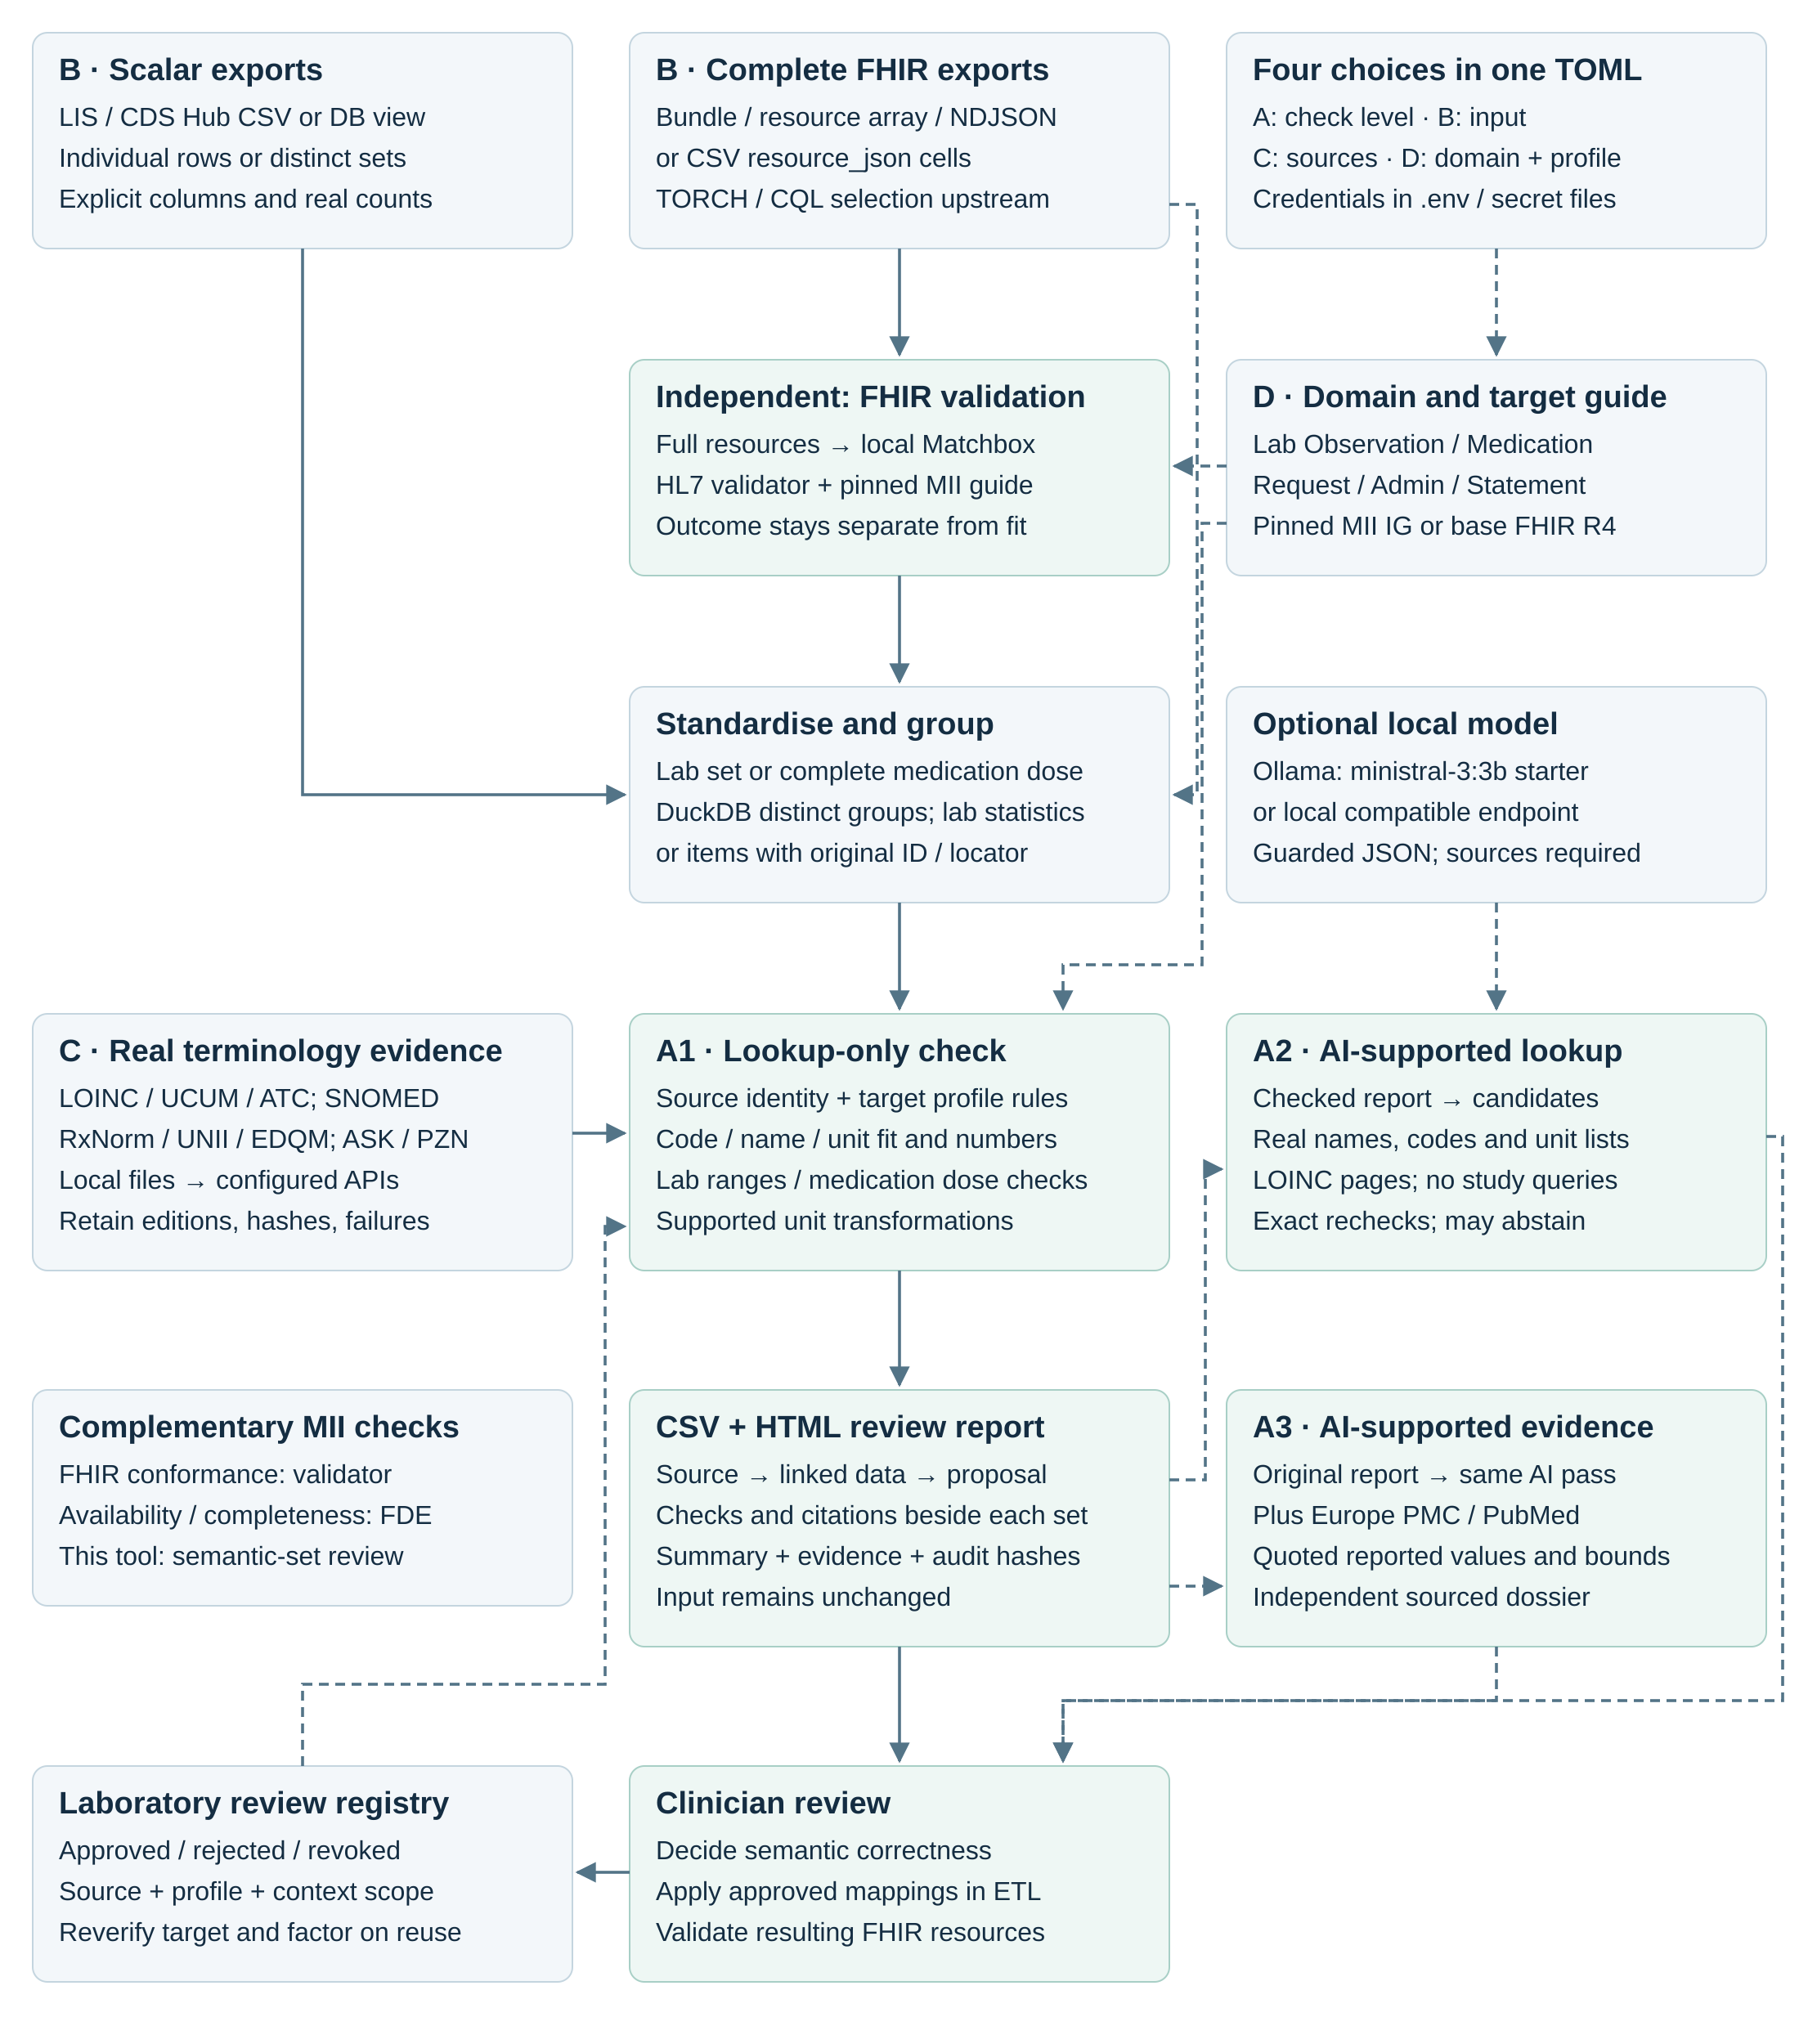
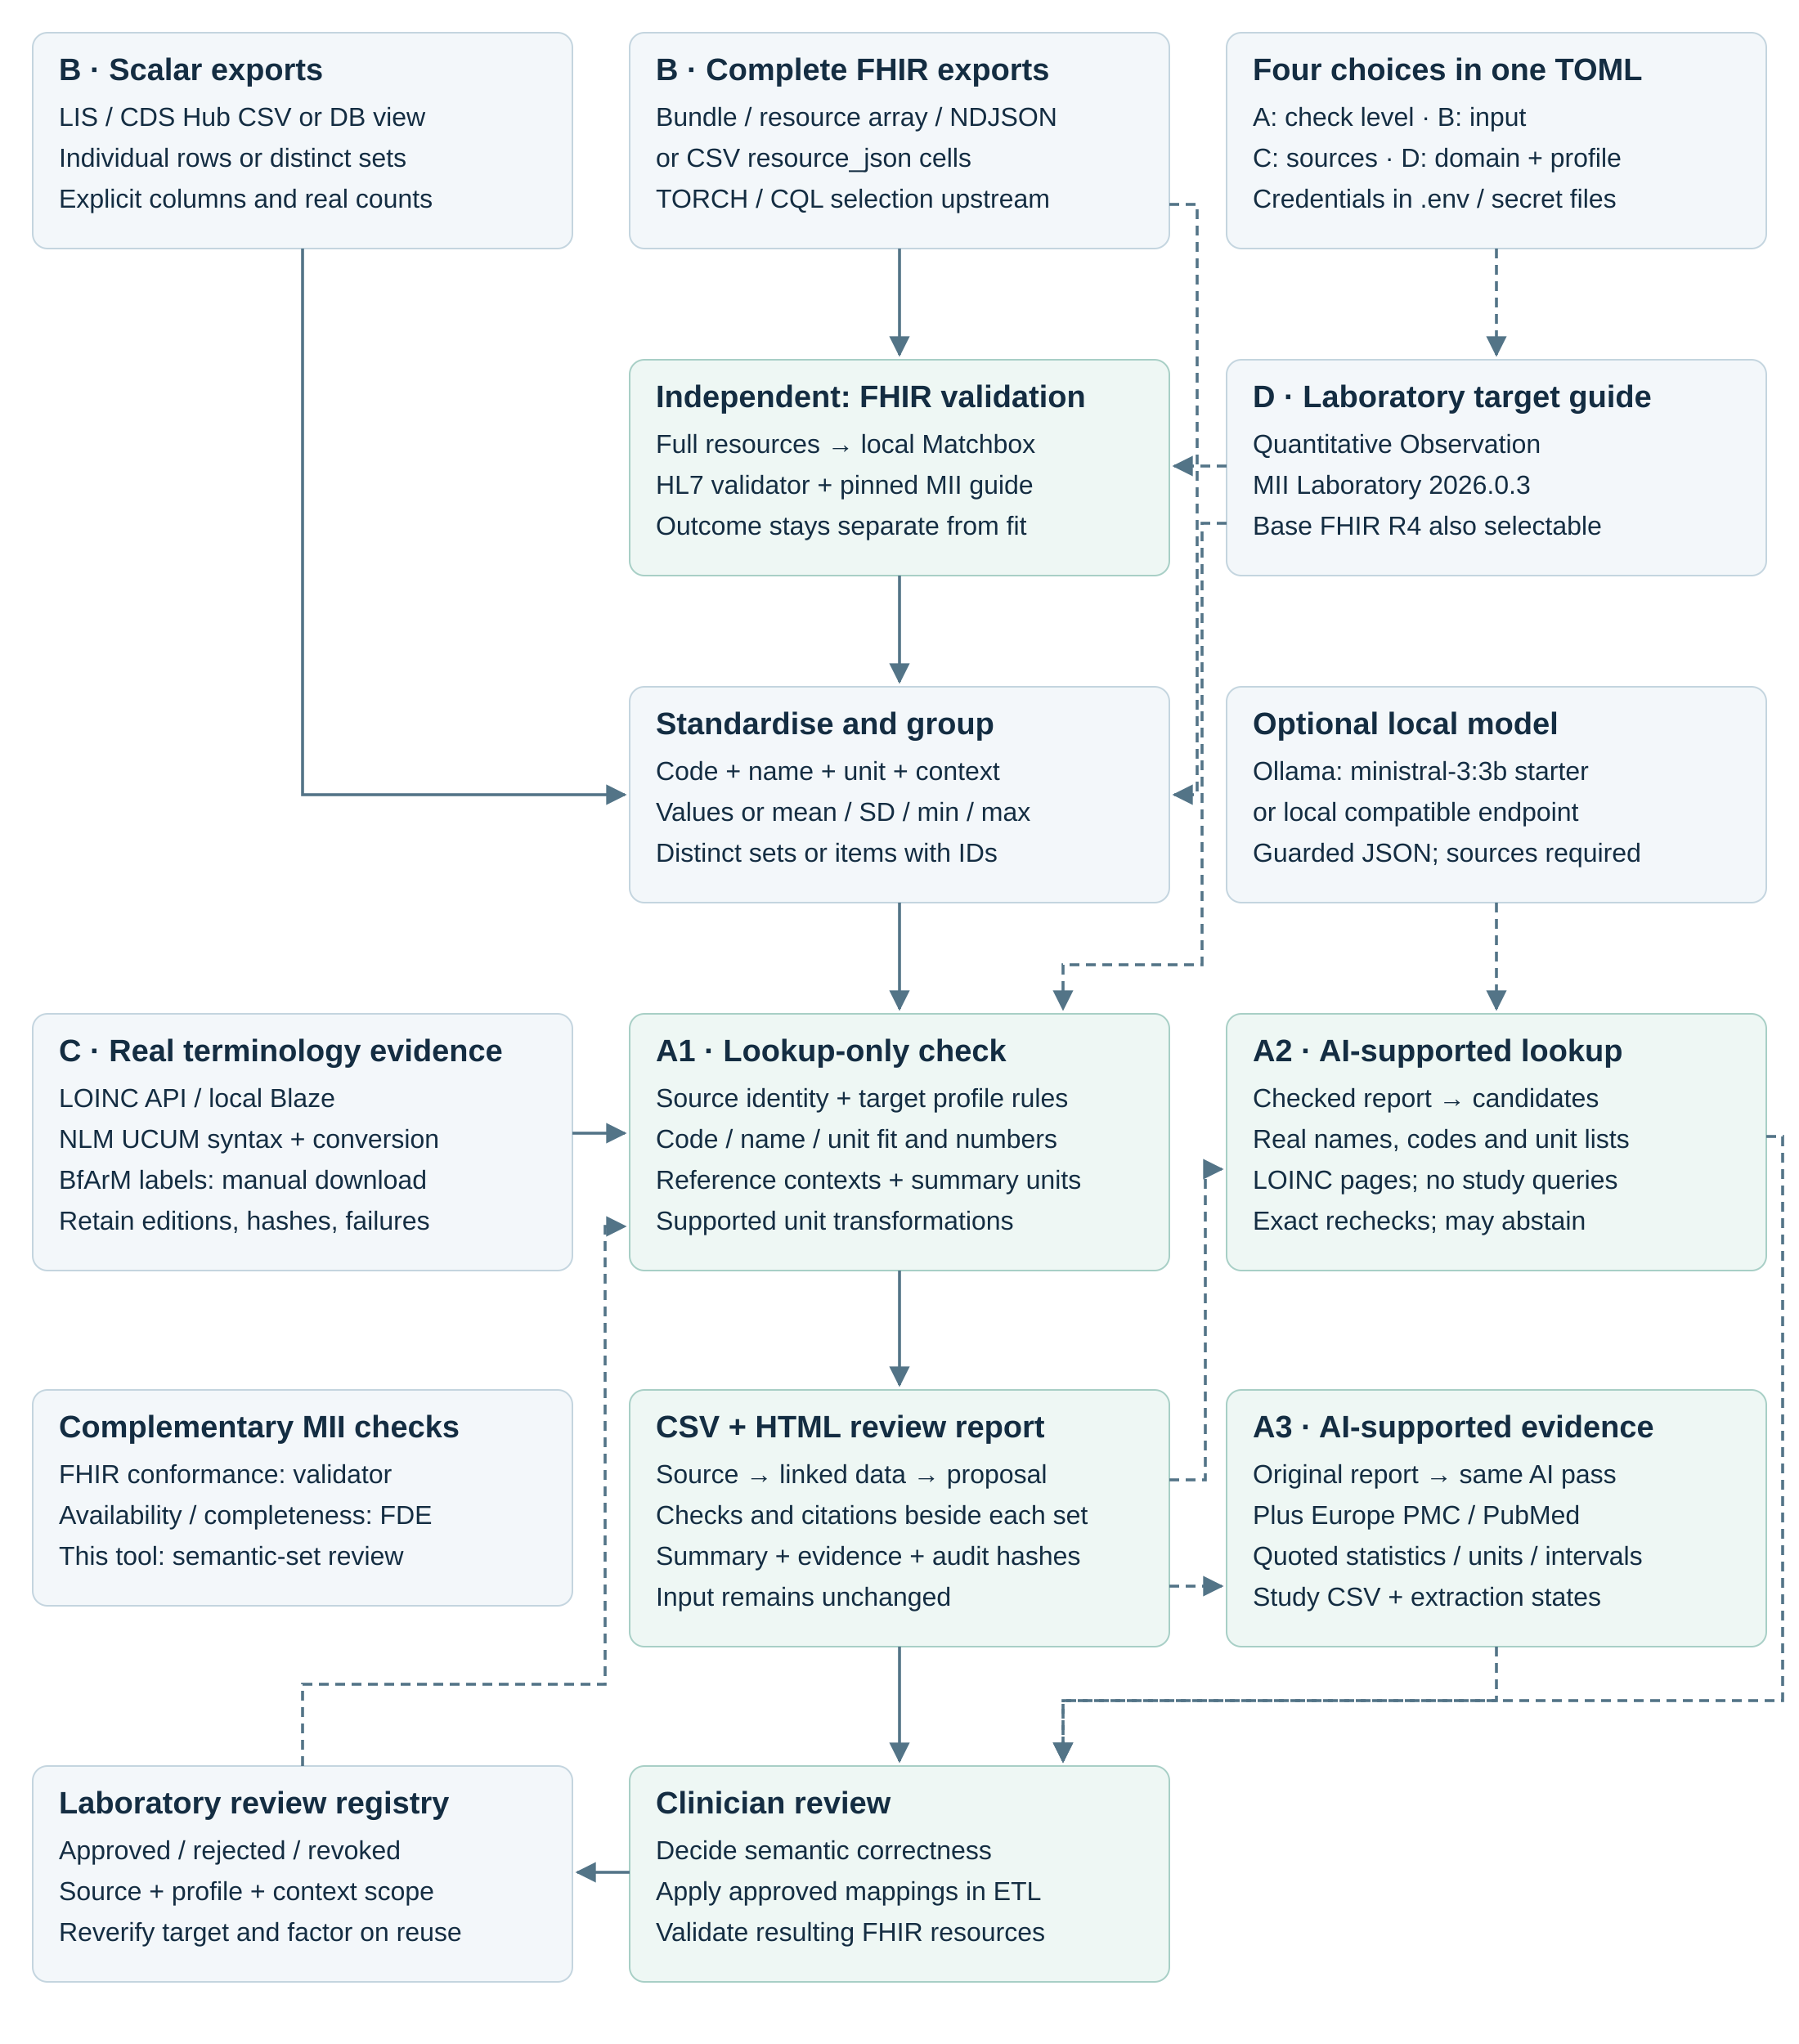
<svg xmlns="http://www.w3.org/2000/svg" width="1100" height="1250" viewBox="0 0 1100 1250" role="img" aria-labelledby="title desc">
  <defs>
    <marker id="arrow" viewBox="0 0 10 10" refX="9" refY="5" markerWidth="7" markerHeight="7" orient="auto-start-reverse">
      <path d="M0 0 L10 5 L0 10z" fill="#537487" />
    </marker>
  </defs>
  <style>text{font-family:Arial,sans-serif;fill:#142d42}.heading{font-size:19px;font-weight:700}.body{font-size:17px}.label{font-size:14px;fill:#526978}</style>
  <rect width="1100" height="100%" fill="white" />
  <g data-node="SCALAR">
    <rect x="20" y="20" width="330" height="132" rx="9" fill="#f3f7fa" stroke="#c4d5df" />
    <text x="36" y="49" class="heading">B · Scalar exports</text>
    <text x="36" y="77" class="body" style="font-size:16px">LIS / CDS Hub CSV or DB view</text>
    <text x="36" y="102" class="body" style="font-size:16px">Individual rows or distinct sets</text>
    <text x="36" y="127" class="body" style="font-size:16px">Explicit columns and real counts</text>
  </g>
  <g data-node="FHIR">
    <rect x="385" y="20" width="330" height="132" rx="9" fill="#f3f7fa" stroke="#c4d5df" />
    <text x="401" y="49" class="heading">B · Complete FHIR exports</text>
    <text x="401" y="77" class="body" style="font-size:16px">Bundle / resource array / NDJSON</text>
    <text x="401" y="102" class="body" style="font-size:16px">or CSV resource_json cells</text>
    <text x="401" y="127" class="body" style="font-size:16px">TORCH / CQL selection upstream</text>
  </g>
  <g data-node="CONFIG">
    <rect x="750" y="20" width="330" height="132" rx="9" fill="#f3f7fa" stroke="#c4d5df" />
    <text x="766" y="49" class="heading">Four choices in one TOML</text>
    <text x="766" y="77" class="body" style="font-size:16px">A: check level · B: input</text>
    <text x="766" y="102" class="body" style="font-size:16px">C: sources · D: domain + profile</text>
    <text x="766" y="127" class="body" style="font-size:16px">Credentials in .env / secret files</text>
  </g>
  <g data-node="VALIDATE">
    <rect x="385" y="220" width="330" height="132" rx="9" fill="#eef7f4" stroke="#a8cfc6" />
    <text x="401" y="249" class="heading">Independent: FHIR validation</text>
    <text x="401" y="277" class="body" style="font-size:16px">Full resources → local Matchbox</text>
    <text x="401" y="302" class="body" style="font-size:16px">HL7 validator + pinned MII guide</text>
    <text x="401" y="327" class="body" style="font-size:16px">Outcome stays separate from fit</text>
  </g>
  <g data-node="DOMAIN">
    <rect x="750" y="220" width="330" height="132" rx="9" fill="#f3f7fa" stroke="#c4d5df" />
-     <text x="766" y="249" class="heading">D · Domain and target guide</text>
-     <text x="766" y="277" class="body" style="font-size:16px">Lab Observation / Medication</text>
-     <text x="766" y="302" class="body" style="font-size:16px">Request / Admin / Statement</text>
-     <text x="766" y="327" class="body" style="font-size:16px">Pinned MII IG or base FHIR R4</text>
+     <text x="766" y="249" class="heading">D · Laboratory target guide</text>
+     <text x="766" y="277" class="body" style="font-size:16px">Quantitative Observation</text>
+     <text x="766" y="302" class="body" style="font-size:16px">MII Laboratory 2026.0.3</text>
+     <text x="766" y="327" class="body" style="font-size:16px">Base FHIR R4 also selectable</text>
  </g>
  <g data-node="NORMAL">
    <rect x="385" y="420" width="330" height="132" rx="9" fill="#f3f7fa" stroke="#c4d5df" />
    <text x="401" y="449" class="heading">Standardise and group</text>
-     <text x="401" y="477" class="body" style="font-size:16px">Lab set or complete medication dose</text>
-     <text x="401" y="502" class="body" style="font-size:16px">DuckDB distinct groups; lab statistics</text>
-     <text x="401" y="527" class="body" style="font-size:16px">or items with original ID / locator</text>
+     <text x="401" y="477" class="body" style="font-size:16px">Code + name + unit + context</text>
+     <text x="401" y="502" class="body" style="font-size:16px">Values or mean / SD / min / max</text>
+     <text x="401" y="527" class="body" style="font-size:16px">Distinct sets or items with IDs</text>
  </g>
  <g data-node="SOURCES">
    <rect x="20" y="620" width="330" height="157" rx="9" fill="#f3f7fa" stroke="#c4d5df" />
    <text x="36" y="649" class="heading">C · Real terminology evidence</text>
-     <text x="36" y="677" class="body" style="font-size:16px">LOINC / UCUM / ATC; SNOMED</text>
-     <text x="36" y="702" class="body" style="font-size:16px">RxNorm / UNII / EDQM; ASK / PZN</text>
-     <text x="36" y="727" class="body" style="font-size:16px">Local files → configured APIs</text>
+     <text x="36" y="677" class="body" style="font-size:16px">LOINC API / local Blaze</text>
+     <text x="36" y="702" class="body" style="font-size:16px">NLM UCUM syntax + conversion</text>
+     <text x="36" y="727" class="body" style="font-size:16px">BfArM labels: manual download</text>
    <text x="36" y="752" class="body" style="font-size:16px">Retain editions, hashes, failures</text>
  </g>
  <g data-node="CHECK">
    <rect x="385" y="620" width="330" height="157" rx="9" fill="#eef7f4" stroke="#a8cfc6" />
    <text x="401" y="649" class="heading">A1 · Lookup-only check</text>
    <text x="401" y="677" class="body" style="font-size:16px">Source identity + target profile rules</text>
    <text x="401" y="702" class="body" style="font-size:16px">Code / name / unit fit and numbers</text>
-     <text x="401" y="727" class="body" style="font-size:16px">Lab ranges / medication dose checks</text>
+     <text x="401" y="727" class="body" style="font-size:16px">Reference contexts + summary units</text>
    <text x="401" y="752" class="body" style="font-size:16px">Supported unit transformations</text>
  </g>
  <g data-node="MODEL">
    <rect x="750" y="420" width="330" height="132" rx="9" fill="#f3f7fa" stroke="#c4d5df" />
    <text x="766" y="449" class="heading">Optional local model</text>
    <text x="766" y="477" class="body" style="font-size:16px">Ollama: ministral-3:3b starter</text>
    <text x="766" y="502" class="body" style="font-size:16px">or local compatible endpoint</text>
    <text x="766" y="527" class="body" style="font-size:16px">Guarded JSON; sources required</text>
  </g>
  <g data-node="AI">
    <rect x="750" y="620" width="330" height="157" rx="9" fill="#eef7f4" stroke="#a8cfc6" />
    <text x="766" y="649" class="heading">A2 · AI-supported lookup</text>
    <text x="766" y="677" class="body" style="font-size:16px">Checked report → candidates</text>
    <text x="766" y="702" class="body" style="font-size:16px">Real names, codes and unit lists</text>
    <text x="766" y="727" class="body" style="font-size:16px">LOINC pages; no study queries</text>
    <text x="766" y="752" class="body" style="font-size:16px">Exact rechecks; may abstain</text>
  </g>
  <g data-node="OUTPUT">
    <rect x="385" y="850" width="330" height="157" rx="9" fill="#eef7f4" stroke="#a8cfc6" />
    <text x="401" y="879" class="heading">CSV + HTML review report</text>
    <text x="401" y="907" class="body" style="font-size:16px">Source → linked data → proposal</text>
    <text x="401" y="932" class="body" style="font-size:16px">Checks and citations beside each set</text>
    <text x="401" y="957" class="body" style="font-size:16px">Summary + evidence + audit hashes</text>
    <text x="401" y="982" class="body" style="font-size:16px">Input remains unchanged</text>
  </g>
  <g data-node="STUDIES">
    <rect x="750" y="850" width="330" height="157" rx="9" fill="#eef7f4" stroke="#a8cfc6" />
    <text x="766" y="879" class="heading">A3 · AI-supported evidence</text>
    <text x="766" y="907" class="body" style="font-size:16px">Original report → same AI pass</text>
    <text x="766" y="932" class="body" style="font-size:16px">Plus Europe PMC / PubMed</text>
-     <text x="766" y="957" class="body" style="font-size:16px">Quoted reported values and bounds</text>
-     <text x="766" y="982" class="body" style="font-size:16px">Independent sourced dossier</text>
+     <text x="766" y="957" class="body" style="font-size:16px">Quoted statistics / units / intervals</text>
+     <text x="766" y="982" class="body" style="font-size:16px">Study CSV + extraction states</text>
  </g>
  <g data-node="REGISTRY">
    <rect x="20" y="1080" width="330" height="132" rx="9" fill="#f3f7fa" stroke="#c4d5df" />
    <text x="36" y="1109" class="heading">Laboratory review registry</text>
    <text x="36" y="1137" class="body" style="font-size:16px">Approved / rejected / revoked</text>
    <text x="36" y="1162" class="body" style="font-size:16px">Source + profile + context scope</text>
    <text x="36" y="1187" class="body" style="font-size:16px">Reverify target and factor on reuse</text>
  </g>
  <g data-node="EXPERT">
    <rect x="385" y="1080" width="330" height="132" rx="9" fill="#eef7f4" stroke="#a8cfc6" />
    <text x="401" y="1109" class="heading">Clinician review</text>
    <text x="401" y="1137" class="body" style="font-size:16px">Decide semantic correctness</text>
    <text x="401" y="1162" class="body" style="font-size:16px">Apply approved mappings in ETL</text>
    <text x="401" y="1187" class="body" style="font-size:16px">Validate resulting FHIR resources</text>
  </g>
  <g data-node="MII">
    <rect x="20" y="850" width="330" height="132" rx="9" fill="#f3f7fa" stroke="#c4d5df" />
    <text x="36" y="879" class="heading">Complementary MII checks</text>
    <text x="36" y="907" class="body" style="font-size:16px">FHIR conformance: validator</text>
    <text x="36" y="932" class="body" style="font-size:16px">Availability / completeness: FDE</text>
    <text x="36" y="957" class="body" style="font-size:16px">This tool: semantic-set review</text>
  </g>
  <path data-edge="SCALAR-NORMAL" d="M185 152 V486 H382" fill="none" stroke="#537487" stroke-width="1.8" marker-end="url(#arrow)" />
  <path data-edge="FHIR-VALIDATE" d="M550 152 V217" fill="none" stroke="#537487" stroke-width="1.8" marker-end="url(#arrow)" />
  <path data-edge="FHIR-NORMAL" d="M715 125 H732 V486 H718" fill="none" stroke="#537487" stroke-width="1.8" stroke-dasharray="6 4" marker-end="url(#arrow)" />
  <path data-edge="CONFIG-DOMAIN" d="M915 152 V217" fill="none" stroke="#537487" stroke-width="1.8" stroke-dasharray="6 4" marker-end="url(#arrow)" />
  <path data-edge="DOMAIN-VALIDATE" d="M750 285 H718" fill="none" stroke="#537487" stroke-width="1.8" stroke-dasharray="6 4" marker-end="url(#arrow)" />
  <path data-edge="DOMAIN-CHECK" d="M750 320 H735 V590 H650 V617" fill="none" stroke="#537487" stroke-width="1.8" stroke-dasharray="6 4" marker-end="url(#arrow)" />
  <path data-edge="VALIDATE-NORMAL" d="M550 352 V417" fill="none" stroke="#537487" stroke-width="1.8" marker-end="url(#arrow)" />
  <path data-edge="NORMAL-CHECK" d="M550 552 V617" fill="none" stroke="#537487" stroke-width="1.8" marker-end="url(#arrow)" />
  <path data-edge="SOURCES-CHECK" d="M350 693 H382" fill="none" stroke="#537487" stroke-width="1.8" marker-end="url(#arrow)" />
  <path data-edge="CHECK-OUTPUT" d="M550 777 V847" fill="none" stroke="#537487" stroke-width="1.8" marker-end="url(#arrow)" />
  <path data-edge="MODEL-AI" d="M915 552 V617" fill="none" stroke="#537487" stroke-width="1.8" stroke-dasharray="6 4" marker-end="url(#arrow)" />
  <path data-edge="OUTPUT-AI" d="M715 905 H737 V715 H747" fill="none" stroke="#537487" stroke-width="1.8" stroke-dasharray="6 4" marker-end="url(#arrow)" />
  <path data-edge="OUTPUT-STUDIES" d="M715 970 H747" fill="none" stroke="#537487" stroke-width="1.8" stroke-dasharray="6 4" marker-end="url(#arrow)" />
  <path data-edge="OUTPUT-EXPERT" d="M550 1007 V1077" fill="none" stroke="#537487" stroke-width="1.8" marker-end="url(#arrow)" />
  <path data-edge="AI-EXPERT" d="M1080 695 H1090 V1040 H650 V1077" fill="none" stroke="#537487" stroke-width="1.8" stroke-dasharray="6 4" marker-end="url(#arrow)" />
  <path data-edge="STUDIES-EXPERT" d="M915 1007 V1040 H650 V1077" fill="none" stroke="#537487" stroke-width="1.8" stroke-dasharray="6 4" marker-end="url(#arrow)" />
  <path data-edge="EXPERT-REGISTRY" d="M385 1145 H353" fill="none" stroke="#537487" stroke-width="1.8" marker-end="url(#arrow)" />
  <path data-edge="REGISTRY-CHECK" d="M185 1080 V1030 H370 V750 H382" fill="none" stroke="#537487" stroke-width="1.8" stroke-dasharray="6 4" marker-end="url(#arrow)" />
</svg>
